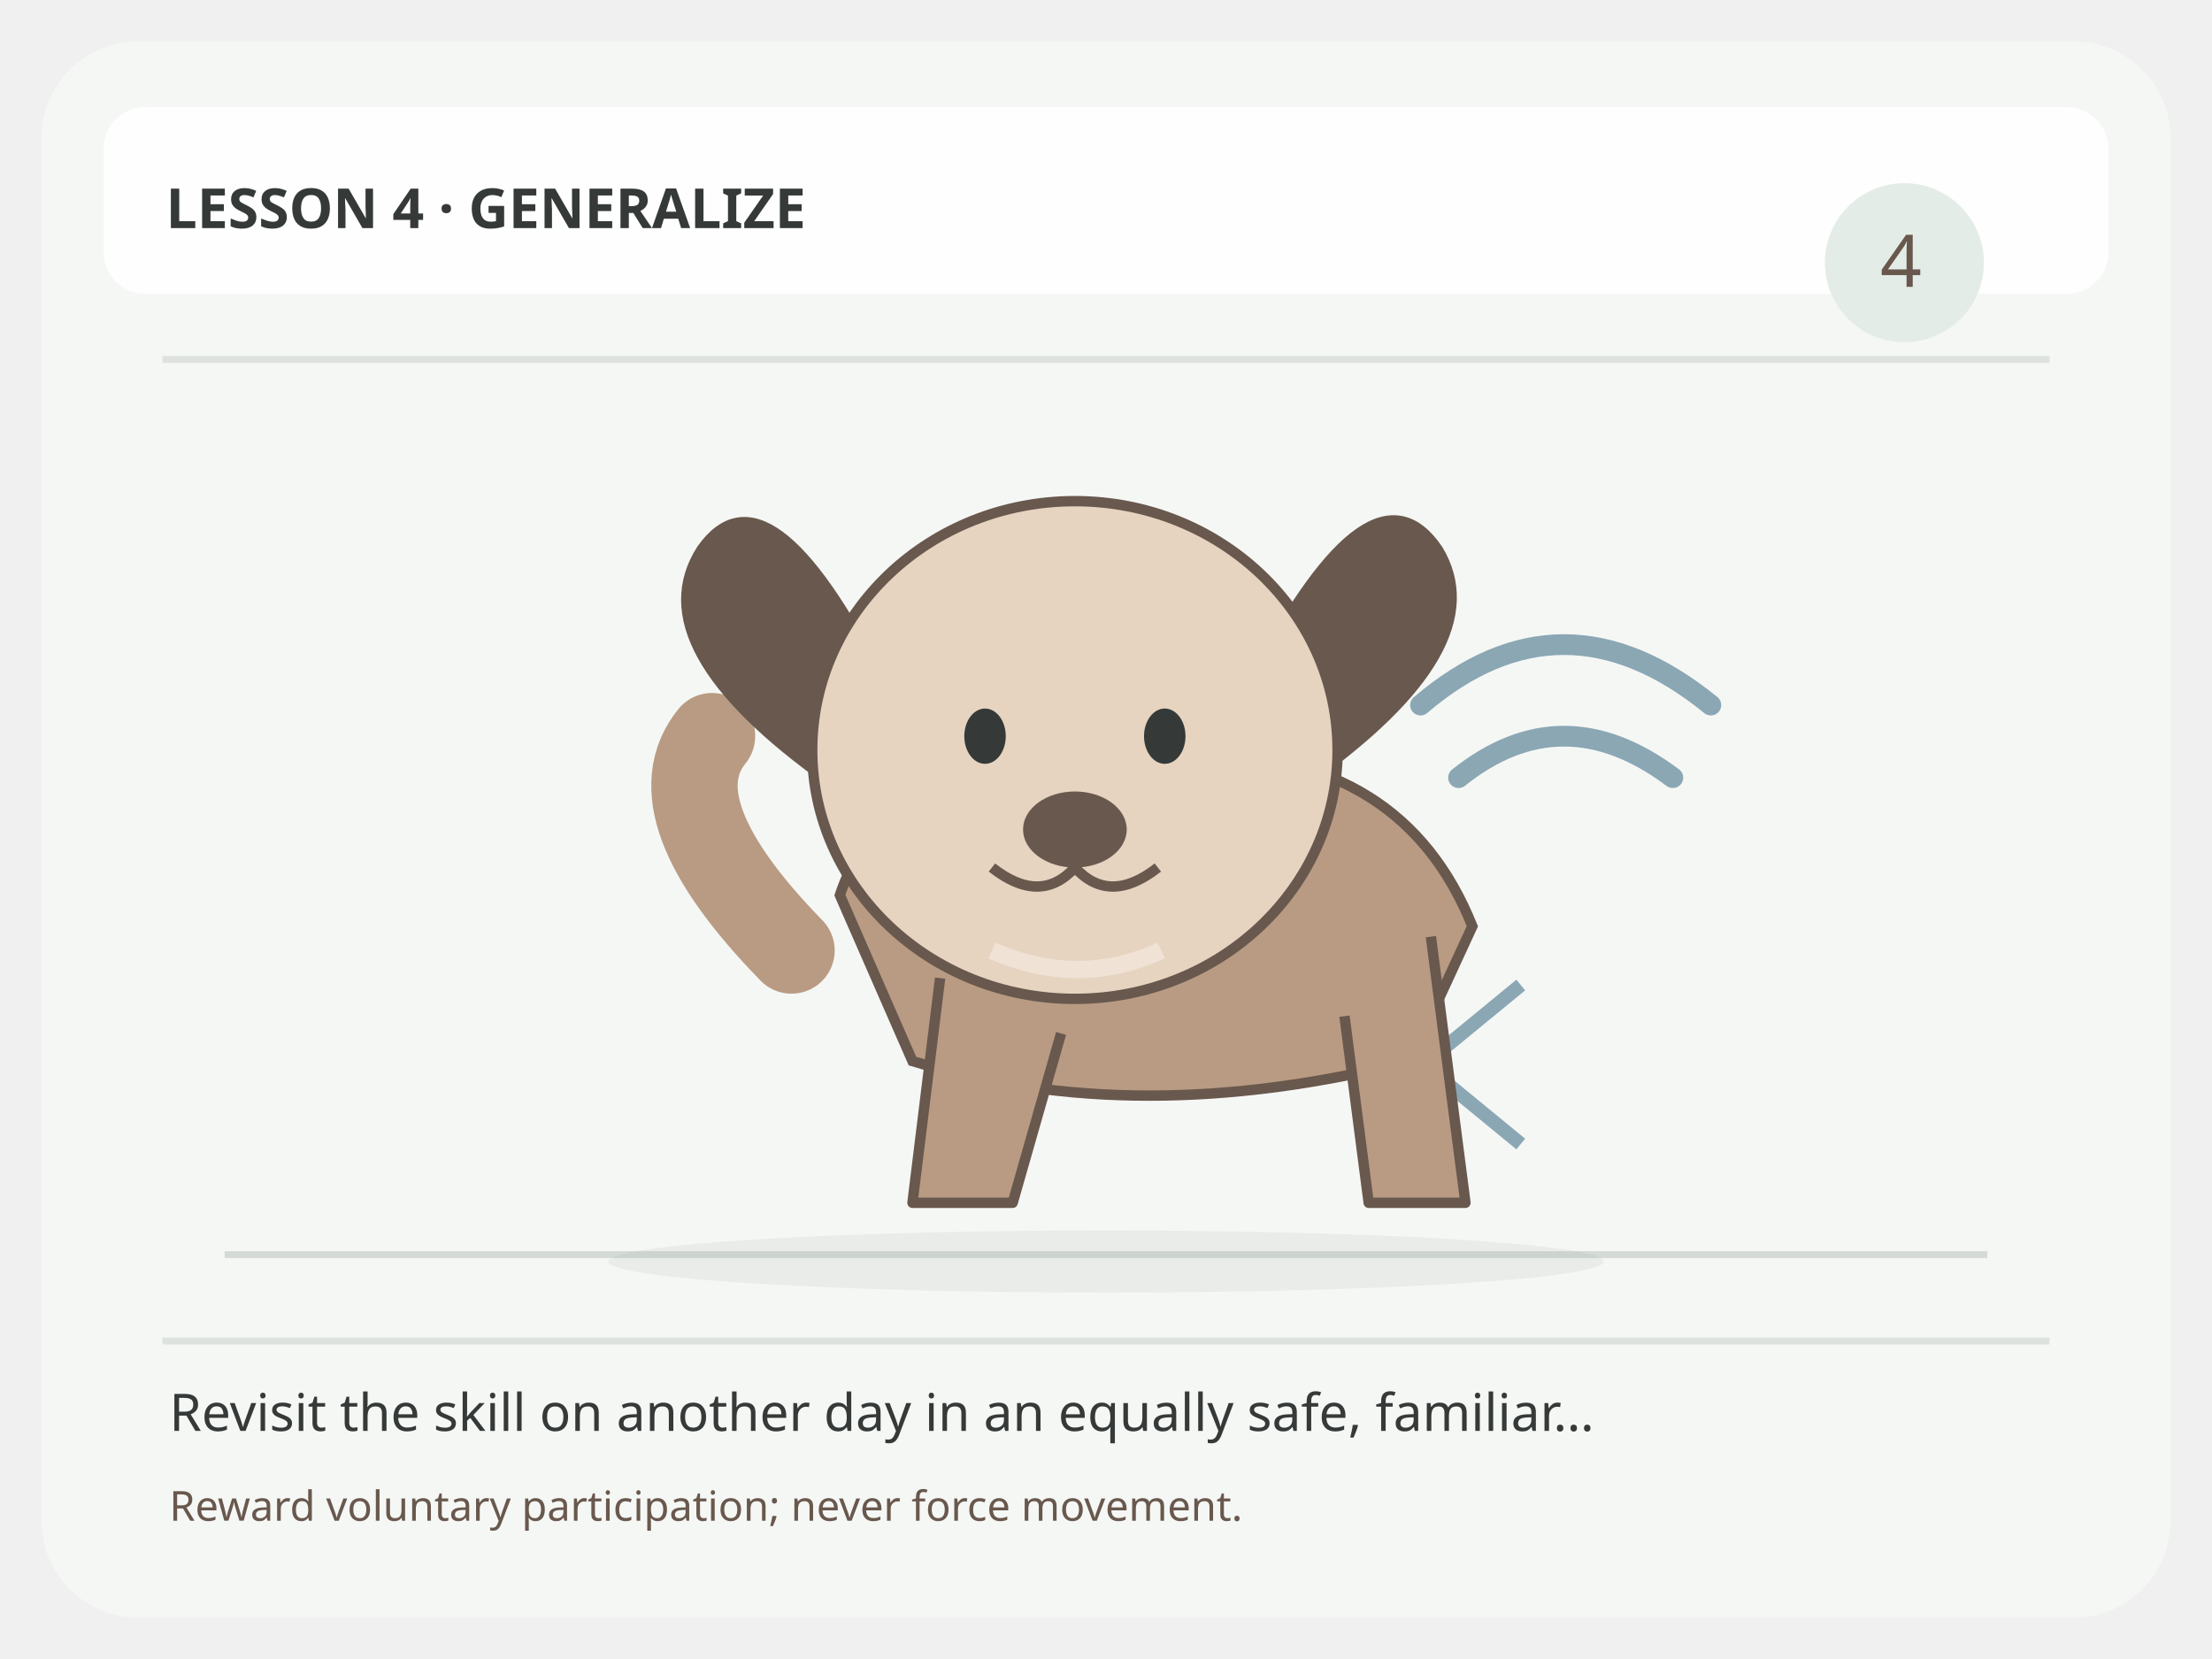
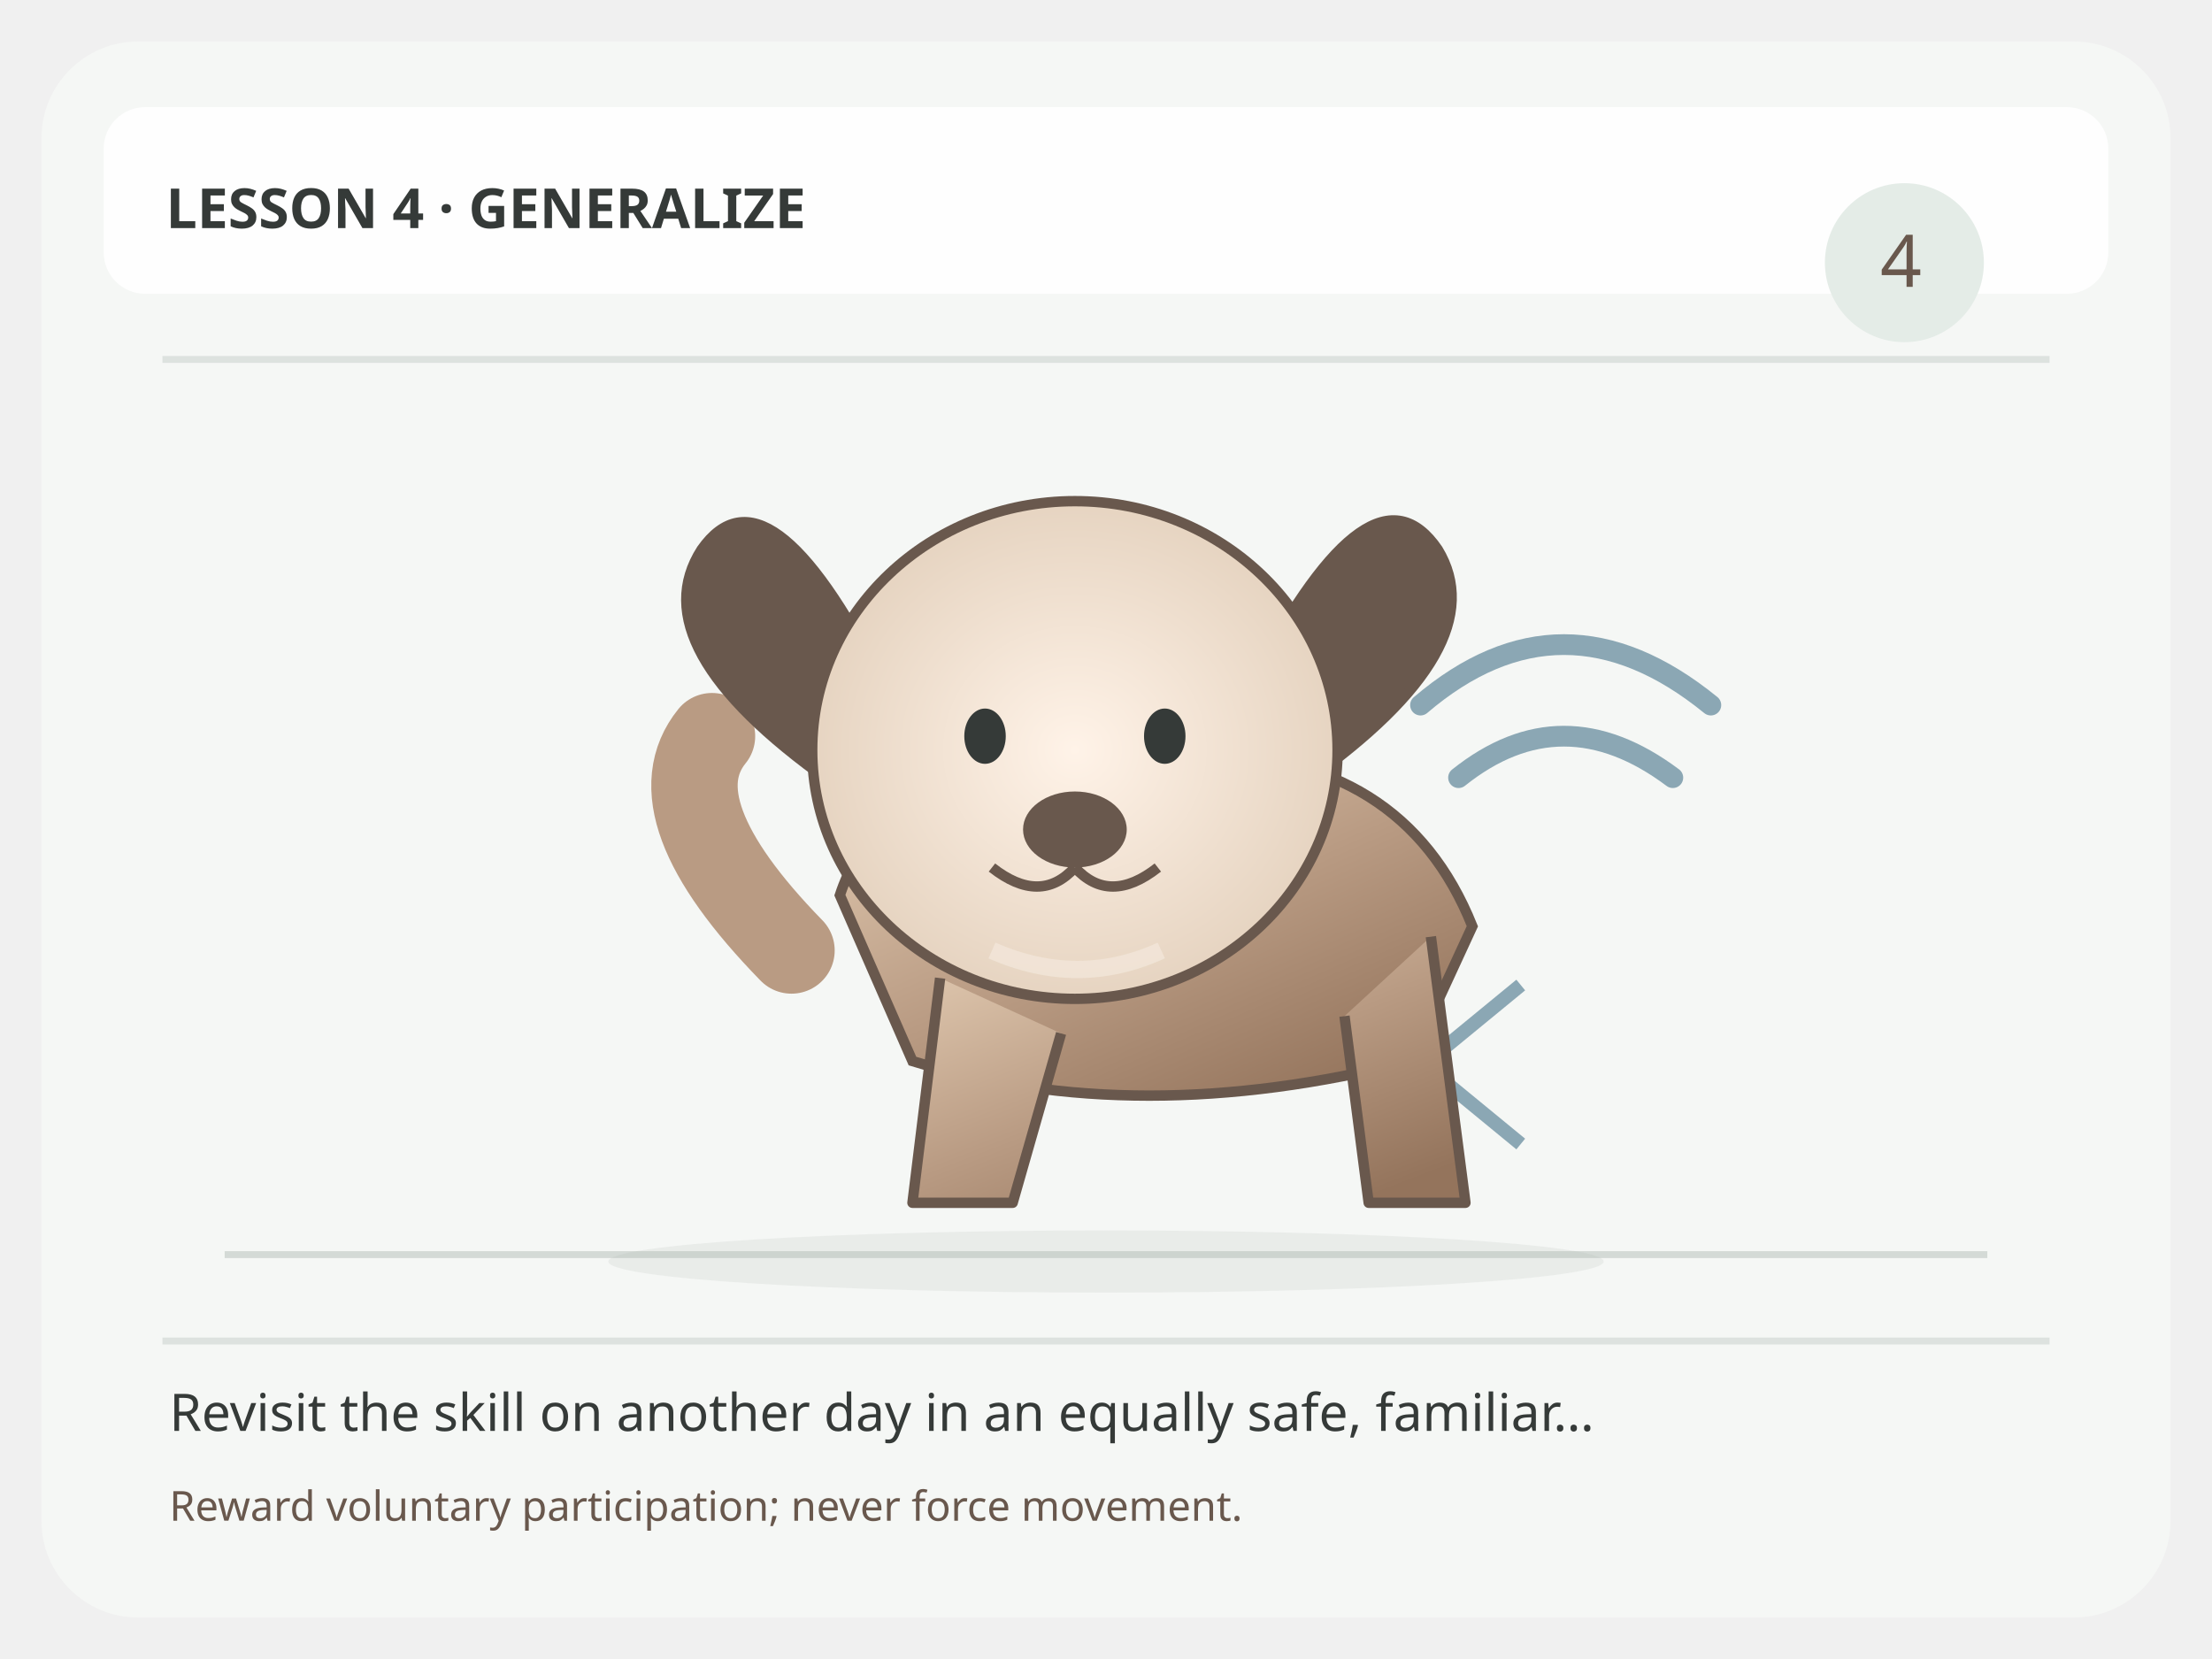
<svg xmlns="http://www.w3.org/2000/svg" viewBox="0 0 640 480" role="img" aria-labelledby="title description">
+   <defs>
+     <linearGradient id="fur" x1="0" y1="0" x2=".8" y2="1">
+       <stop offset="0" stop-color="#E5CEB5" />
+       <stop offset=".55" stop-color="#B99B83" />
+       <stop offset="1" stop-color="#94745C" />
+     </linearGradient>
+     <radialGradient id="muzzle">
+       <stop stop-color="#FFF3E8" />
+       <stop offset="1" stop-color="#E6D4C1" />
+     </radialGradient>
+   </defs>
+   <style>text,tspan{font-family:"Poppins",sans-serif!important}</style>
  <rect x="12" y="12" width="616" height="456" rx="28" fill="#F5F7F5" />
  <rect x="30" y="31" width="580" height="54" rx="12" fill="#FFFFFF" opacity=".9" />
-   <text x="48" y="66" font-family="sans-serif" font-size="16" font-weight="700" fill="#353A38">LESSON 4 · GENERALIZE</text>
+   <text x="48" y="66" font-family="Poppins, sans-serif" font-size="16" font-weight="700" fill="#353A38">LESSON 4 · GENERALIZE</text>
  <g>
    <circle cx="551" cy="76" r="23" fill="#E4ECE7" />
-     <text x="544" y="83" font-family="sans-serif" font-size="21" fill="#69584D">4</text>
+     <text x="544" y="83" font-family="Poppins, sans-serif" font-size="21" fill="#69584D">4</text>
  </g>
  <path d="M47 104h546" stroke="#DDE2DF" stroke-width="2" />
  <path d="M65 363h510" stroke="#D4DAD6" stroke-width="2" />
  <ellipse cx="320" cy="365" rx="144" ry="9" fill="#A9B0AB" opacity=".15" />
  <path d="M411 204q41-35 84 0m-73 21q30-24 62 0" stroke="#8BA7B4" stroke-width="6" fill="none" stroke-linecap="round" />
  <path d="M440 285l-28 23 28 23" fill="none" stroke="#8BA7B4" stroke-width="4" />
  <g transform="translate(50 0)">
    <path d="M179 275Q139 234 156 213" fill="none" stroke="#B99B83" stroke-width="25" stroke-linecap="round" />
-     <path d="M193 259Q208 213 296 218Q356 218 376 268L358 307Q279 327 214 307Z" fill="#B99B83" stroke="#69584D" stroke-width="3" />
-     <path d="M222 283l-8 65h29l14-49m82-5 7 54h28l-10-77" fill="#B99B83" stroke="#69584D" stroke-width="3" stroke-linejoin="round" />
+     <path d="M193 259Q208 213 296 218Q356 218 376 268L358 307Q279 327 214 307Z" fill="url(#fur)" stroke="#69584D" stroke-width="3" />
+     <path d="M222 283l-8 65h29l14-49m82-5 7 54h28l-10-77" fill="url(#fur)" stroke="#69584D" stroke-width="3" stroke-linejoin="round" />
    <path d="M205 197q-33-65-52-38-18 28 37 67m123-30q34-65 53-37 17 28-38 67" fill="#69584D" stroke="#69584D" stroke-width="3" />
-     <ellipse cx="261" cy="217" rx="76" ry="72" fill="#E6D4C1" stroke="#69584D" stroke-width="3" />
+     <ellipse cx="261" cy="217" rx="76" ry="72" fill="url(#muzzle)" stroke="#69584D" stroke-width="3" />
    <ellipse cx="235" cy="213" rx="6" ry="8" fill="#353A38" />
    <ellipse cx="287" cy="213" rx="6" ry="8" fill="#353A38" />
    <ellipse cx="261" cy="240" rx="15" ry="11" fill="#69584D" />
    <path d="M261 251q-10 11-24 0m24 0q10 11 24 0" stroke="#69584D" stroke-width="3" fill="none" />
    <path d="M237 275q25 11 49 0" stroke="#F2E6D9" stroke-width="5" fill="none" opacity=".8" />
  </g>
  <path d="M47 388h546" stroke="#DDE2DF" stroke-width="2" />
-   <text x="49" y="414" font-family="sans-serif" font-size="15" fill="#353A38">Revisit the skill on another day in an equally safe, familiar…</text>
-   <text x="49" y="440" font-family="sans-serif" font-size="12" fill="#69584D">Reward voluntary participation; never force movement.</text>
+   <text x="49" y="414" font-family="Poppins, sans-serif" font-size="15" fill="#353A38">Revisit the skill on another day in an equally safe, familiar…</text>
+   <text x="49" y="440" font-family="Poppins, sans-serif" font-size="12" fill="#69584D">Reward voluntary participation; never force movement.</text>
</svg>
